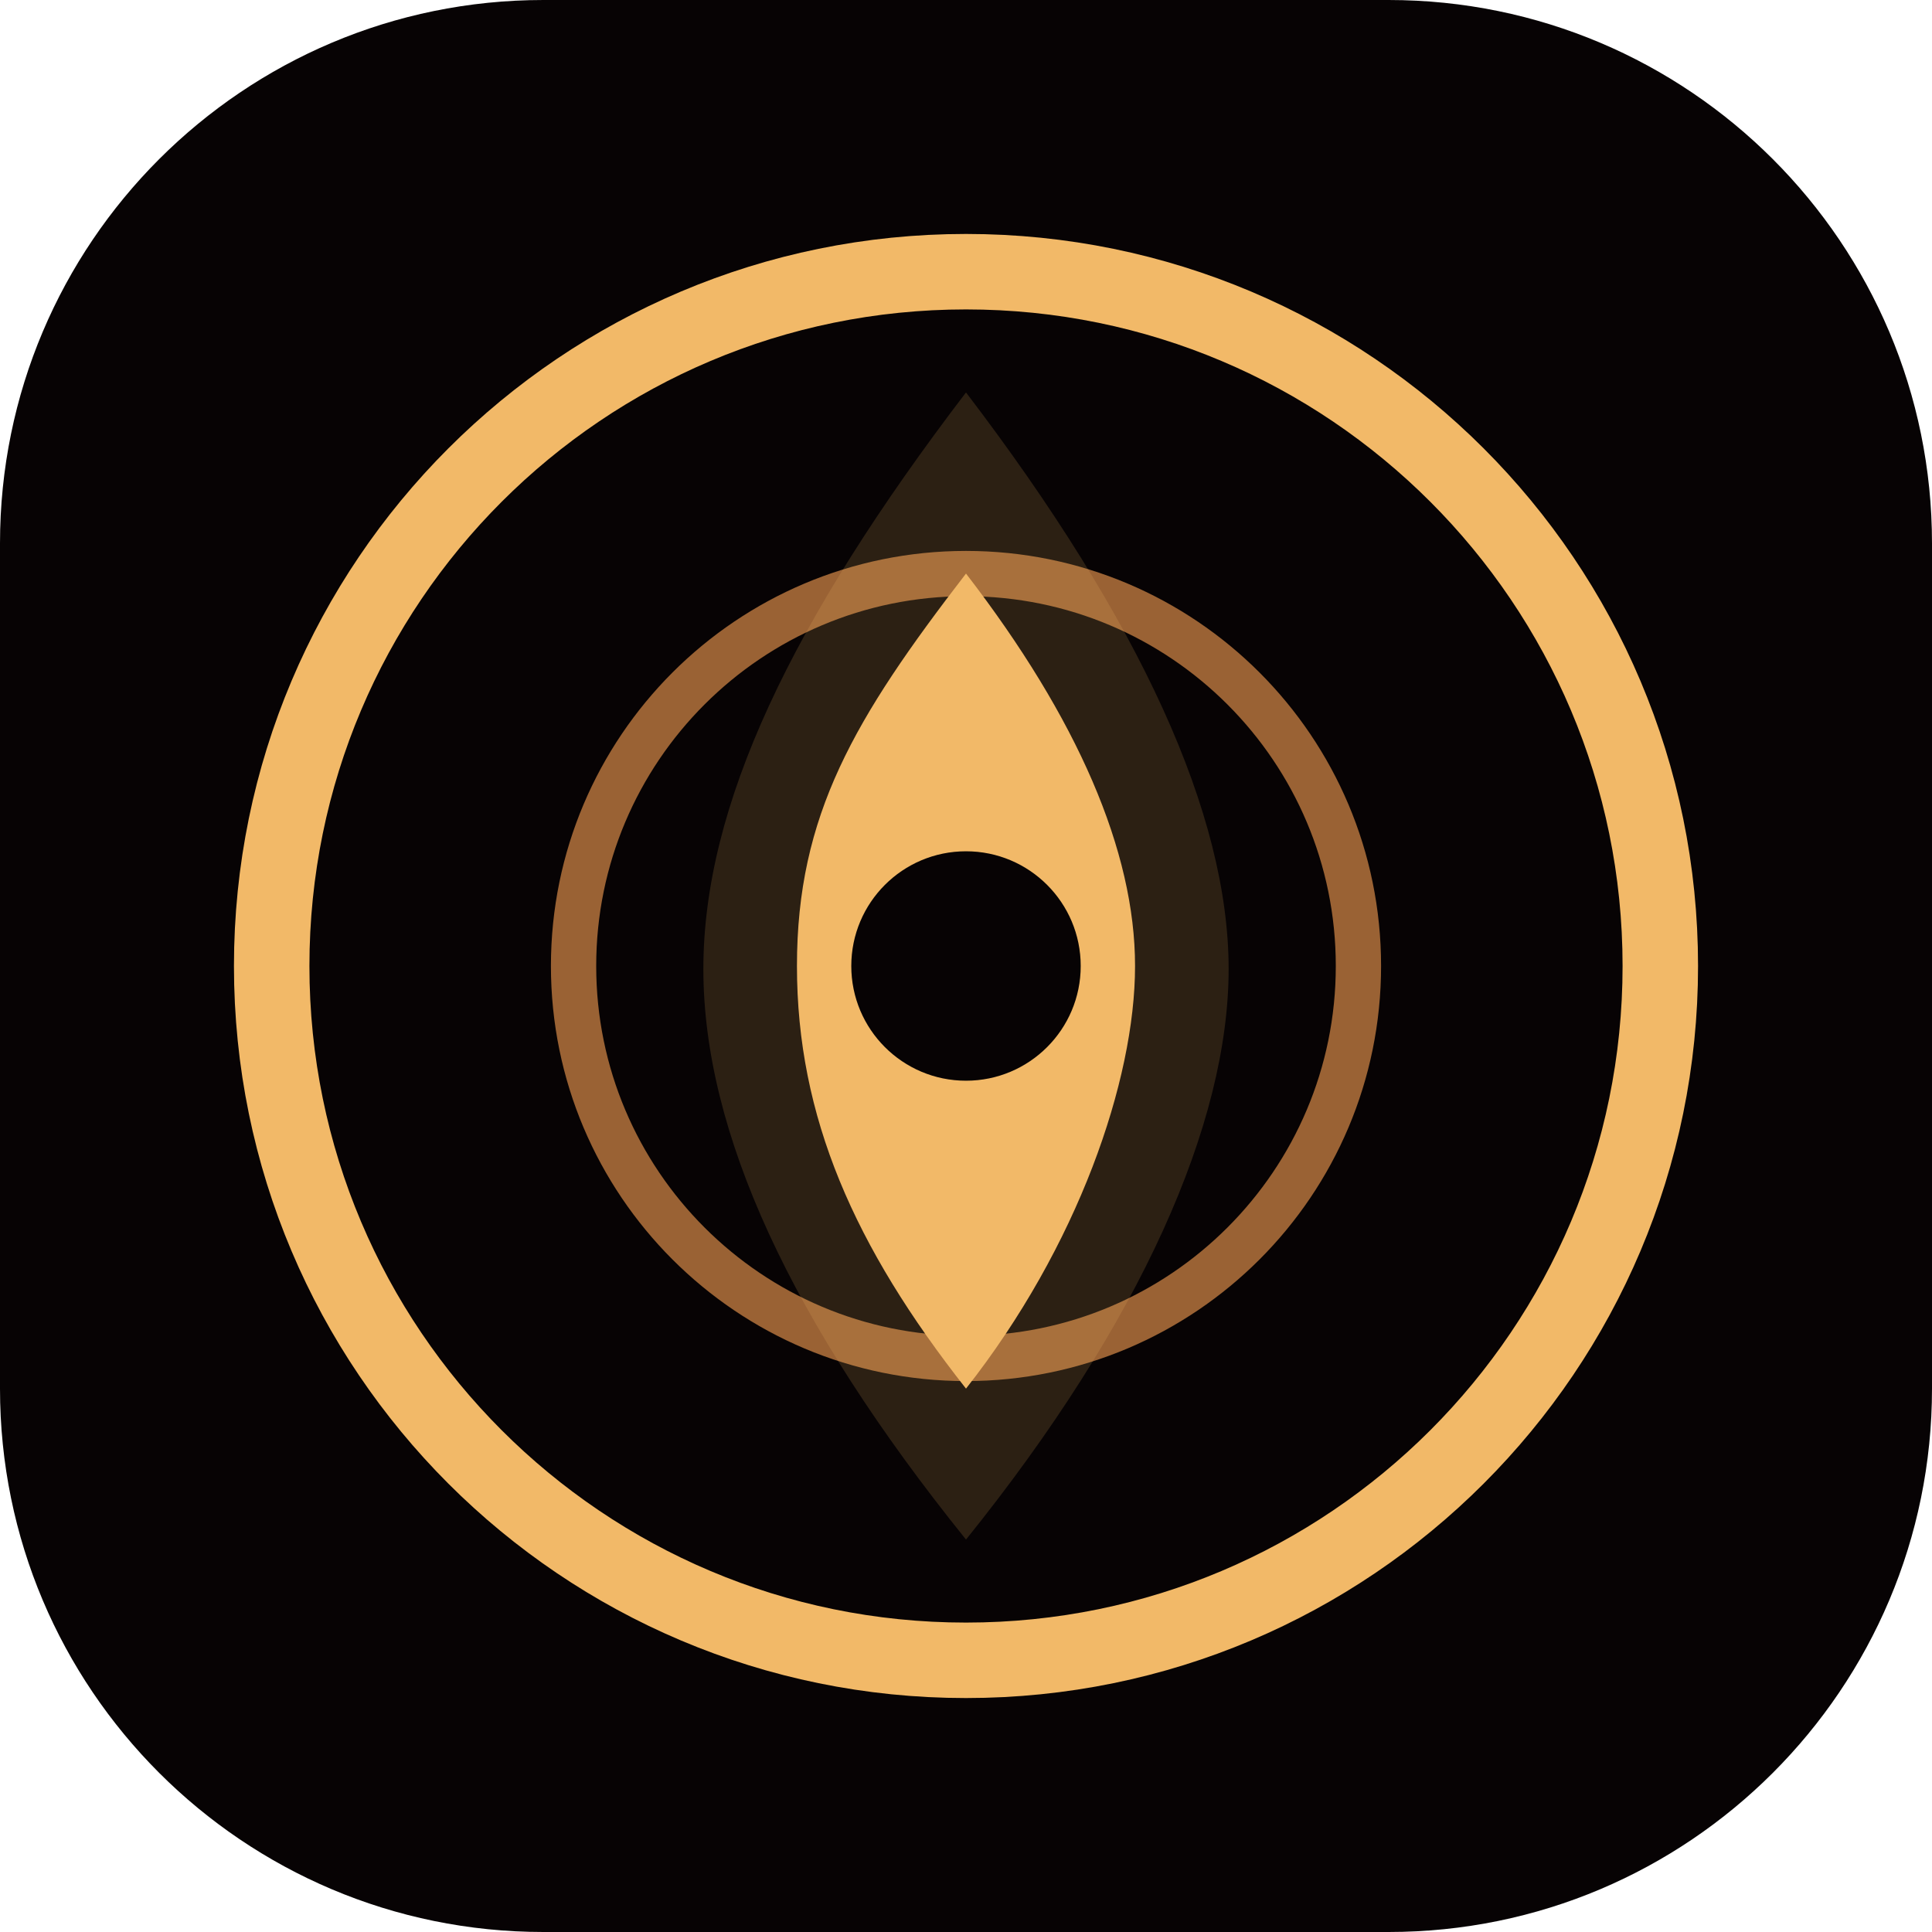
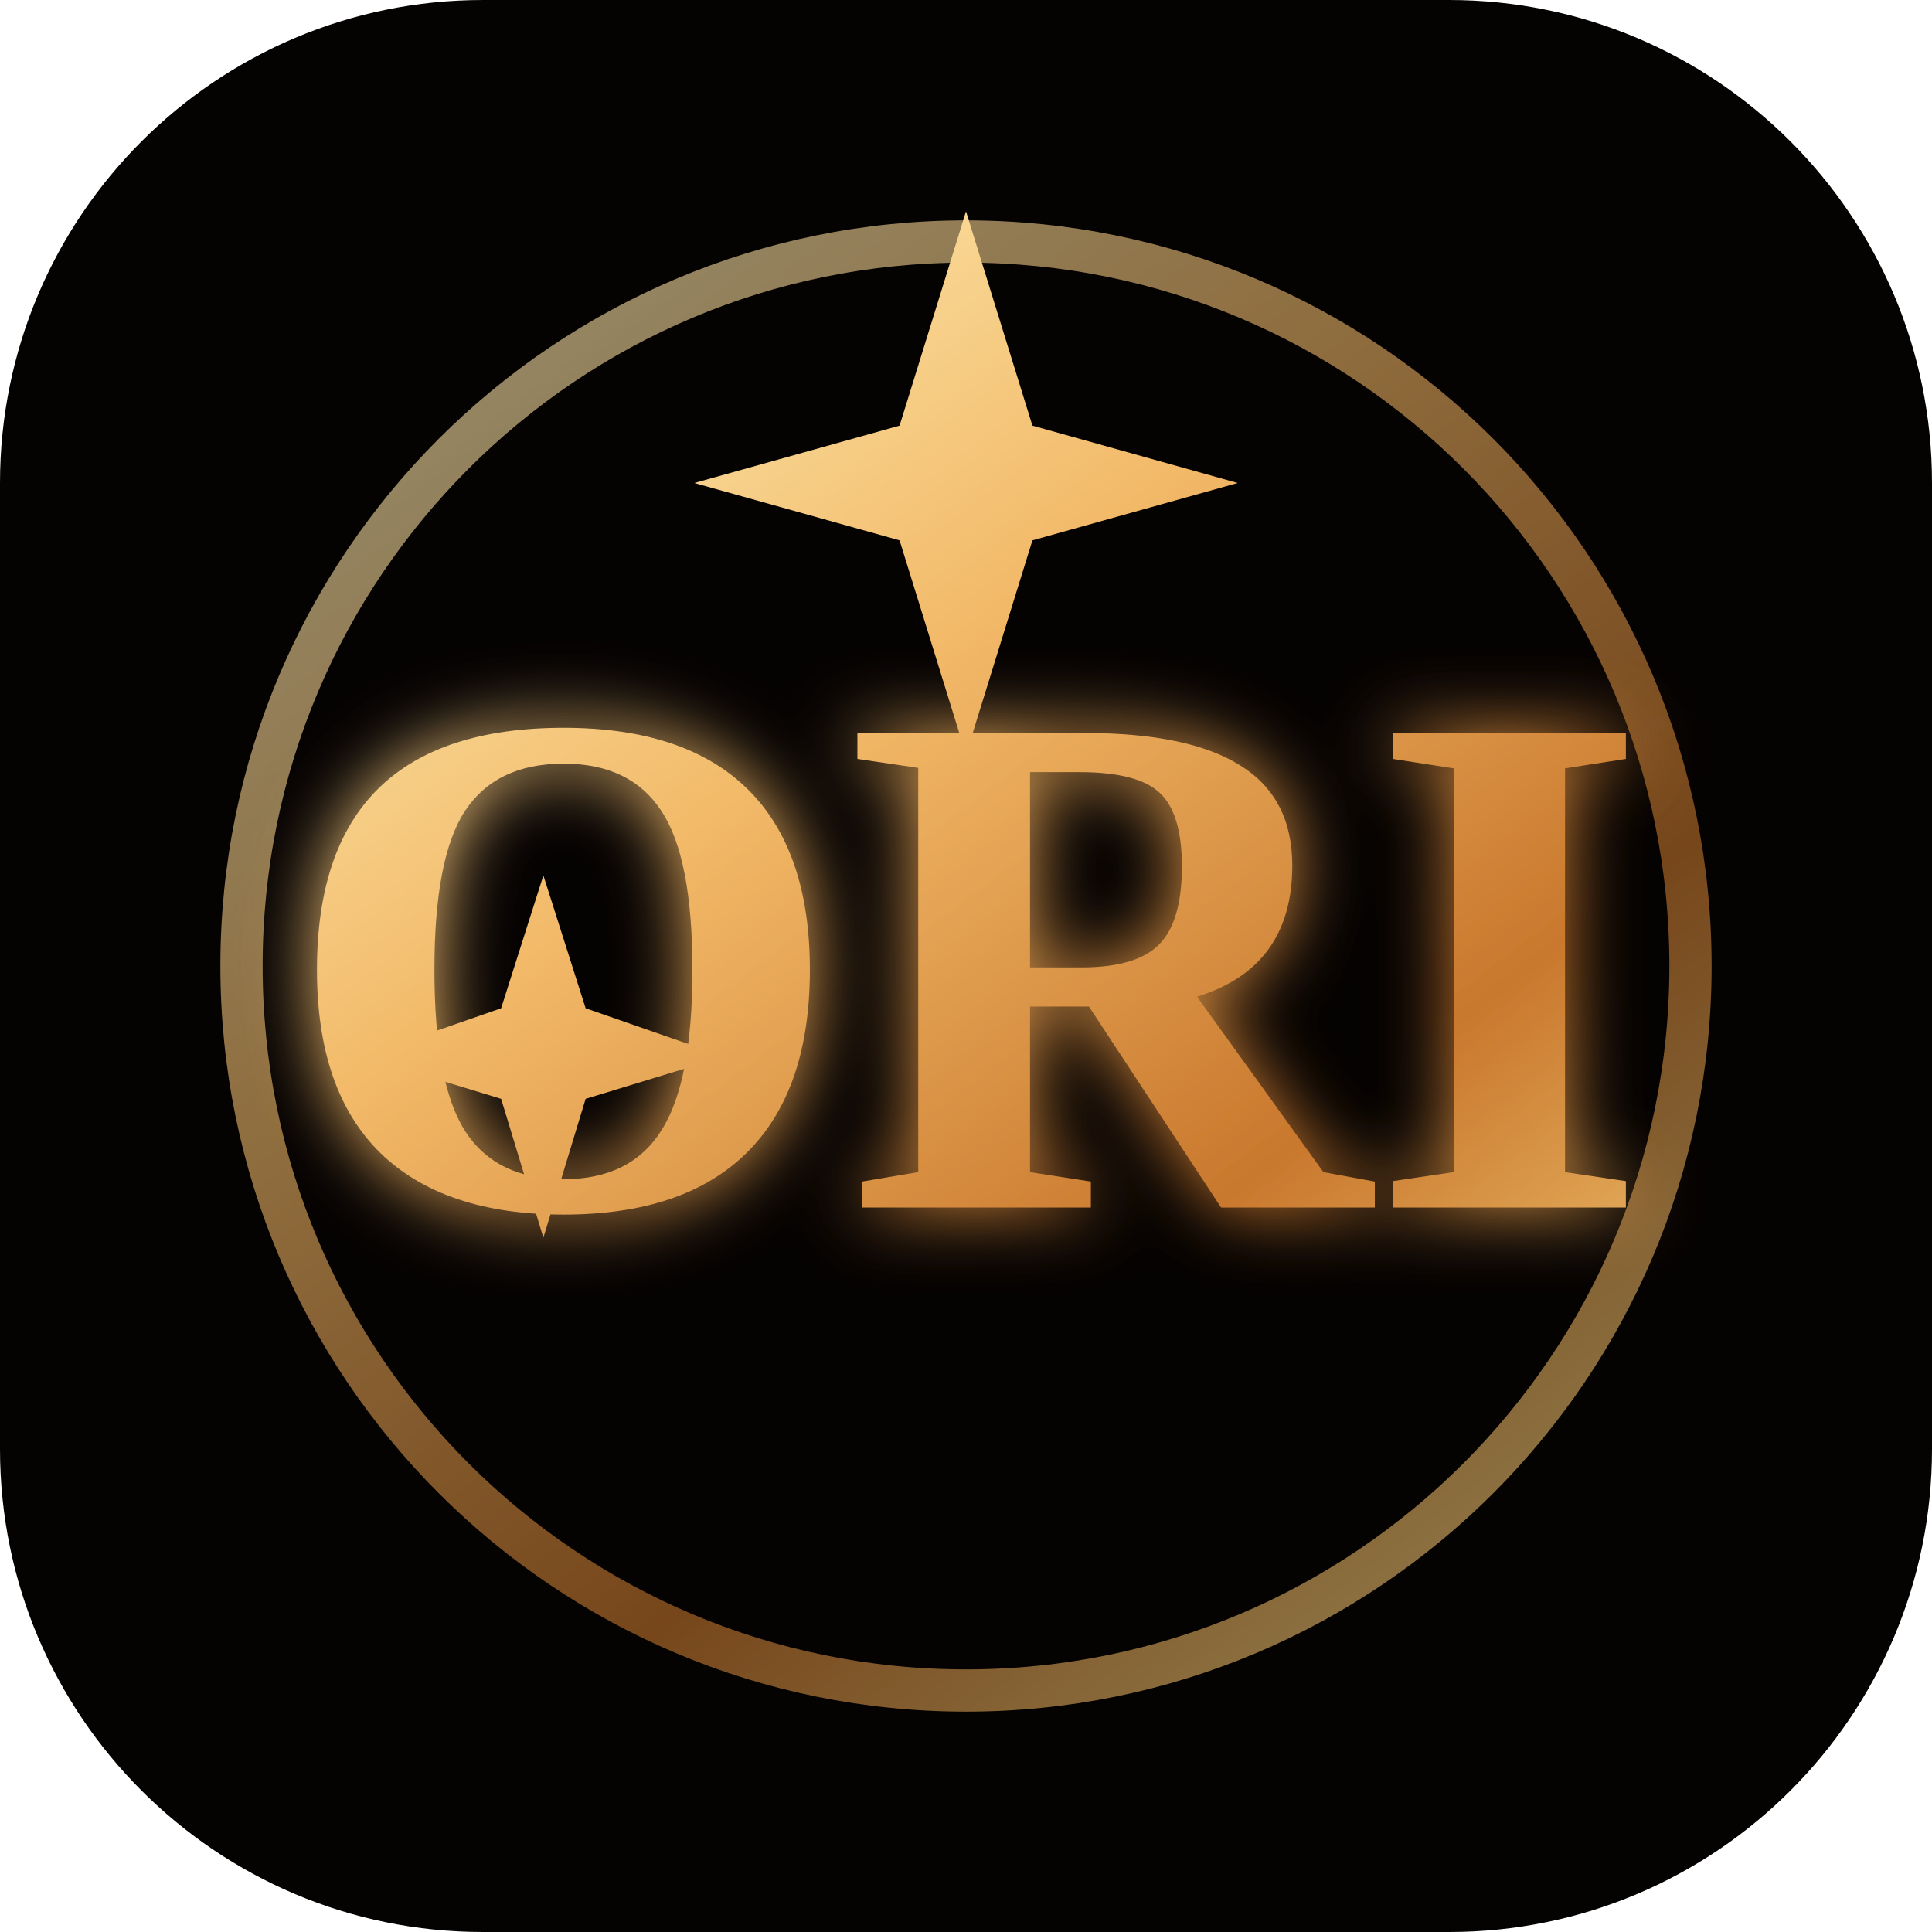
<svg xmlns="http://www.w3.org/2000/svg" viewBox="0 0 64 64" role="img" aria-label="Metodo ORI">
-   <rect width="64" height="64" rx="18" fill="#070304" />
-   <circle cx="32" cy="32" r="23" fill="none" stroke="#f2b968" stroke-width="2.5" />
-   <circle cx="32" cy="32" r="13" fill="none" stroke="#d28746" stroke-width="1.5" opacity=".72" />
-   <path d="M32 13c5.8 7.6 8.7 14 8.7 19.1S37.8 43.8 32 51c-5.8-7.2-8.7-13.5-8.7-18.9S26.2 20.6 32 13Z" fill="#f2b968" opacity=".16" />
-   <path d="M32 19c3.7 4.8 5.6 9.2 5.6 13S35.7 41.3 32 46c-3.7-4.7-5.6-9-5.6-14S28.3 23.8 32 19Z" fill="#f2b968" />
-   <circle cx="32" cy="32" r="3.8" fill="#070304" />
+   <defs>
+     <linearGradient id="ori-gold" x1="13" y1="7" x2="51" y2="57" gradientUnits="userSpaceOnUse">
+       <stop stop-color="#fff4bf" />
+       <stop offset=".36" stop-color="#f2b968" />
+       <stop offset=".68" stop-color="#c9782d" />
+       <stop offset="1" stop-color="#ffe28c" />
+     </linearGradient>
+     <filter id="ori-glow" x="-30%" y="-30%" width="160%" height="160%">
+       <feGaussianBlur stdDeviation="1.2" result="blur" />
+       <feMerge>
+         <feMergeNode in="blur" />
+         <feMergeNode in="SourceGraphic" />
+       </feMerge>
+     </filter>
+   </defs>
+   <rect width="64" height="64" rx="16" fill="#050202" />
+   <circle cx="32" cy="32" r="24" fill="none" stroke="url(#ori-gold)" stroke-width="1.4" opacity=".58" />
+   <text x="32" y="40" fill="url(#ori-gold)" filter="url(#ori-glow)" font-family="Georgia, Times New Roman, serif" font-size="24" font-weight="700" letter-spacing="0" text-anchor="middle">ORI</text>
+   <path d="M32 7l2.2 7.1L41 16l-6.8 1.9L32 25l-2.2-7.1L23 16l6.8-1.9L32 7Z" fill="url(#ori-gold)" />
+   <path d="M18 29l1.4 4.4L24 35l-4.6 1.4L18 41l-1.4-4.6L12 35l4.6-1.6L18 29Z" fill="url(#ori-gold)" />
</svg>
